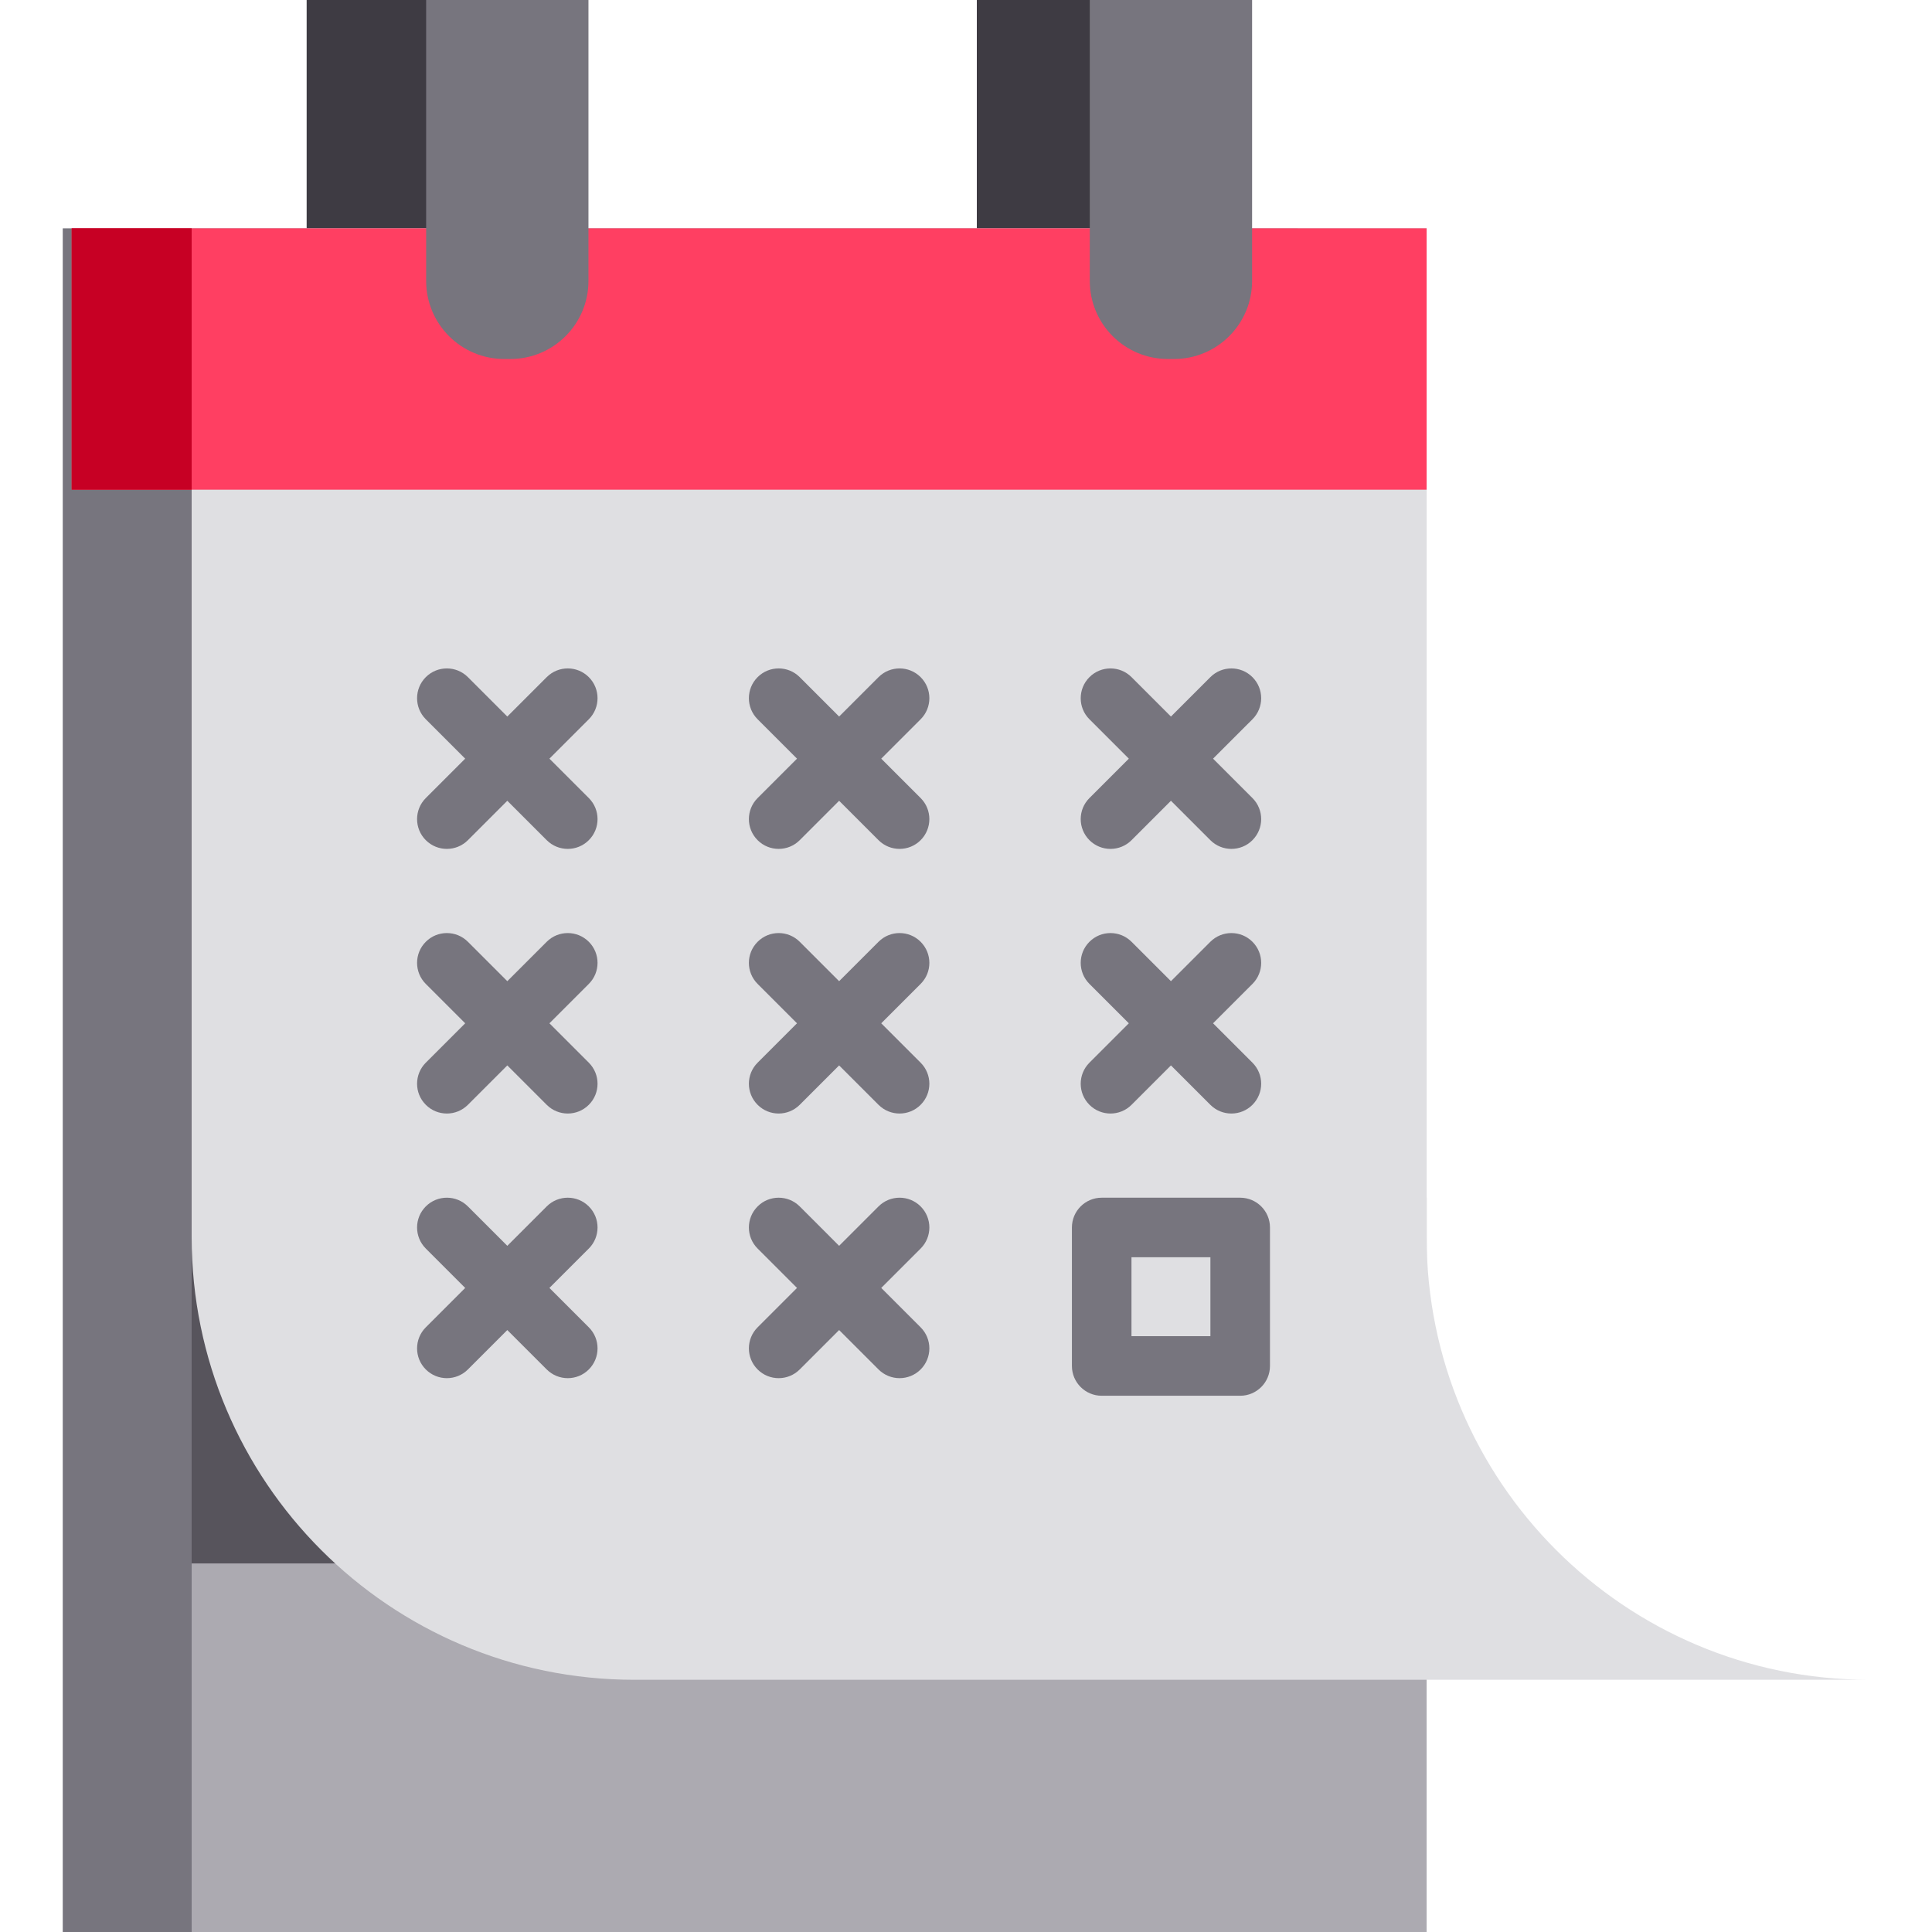
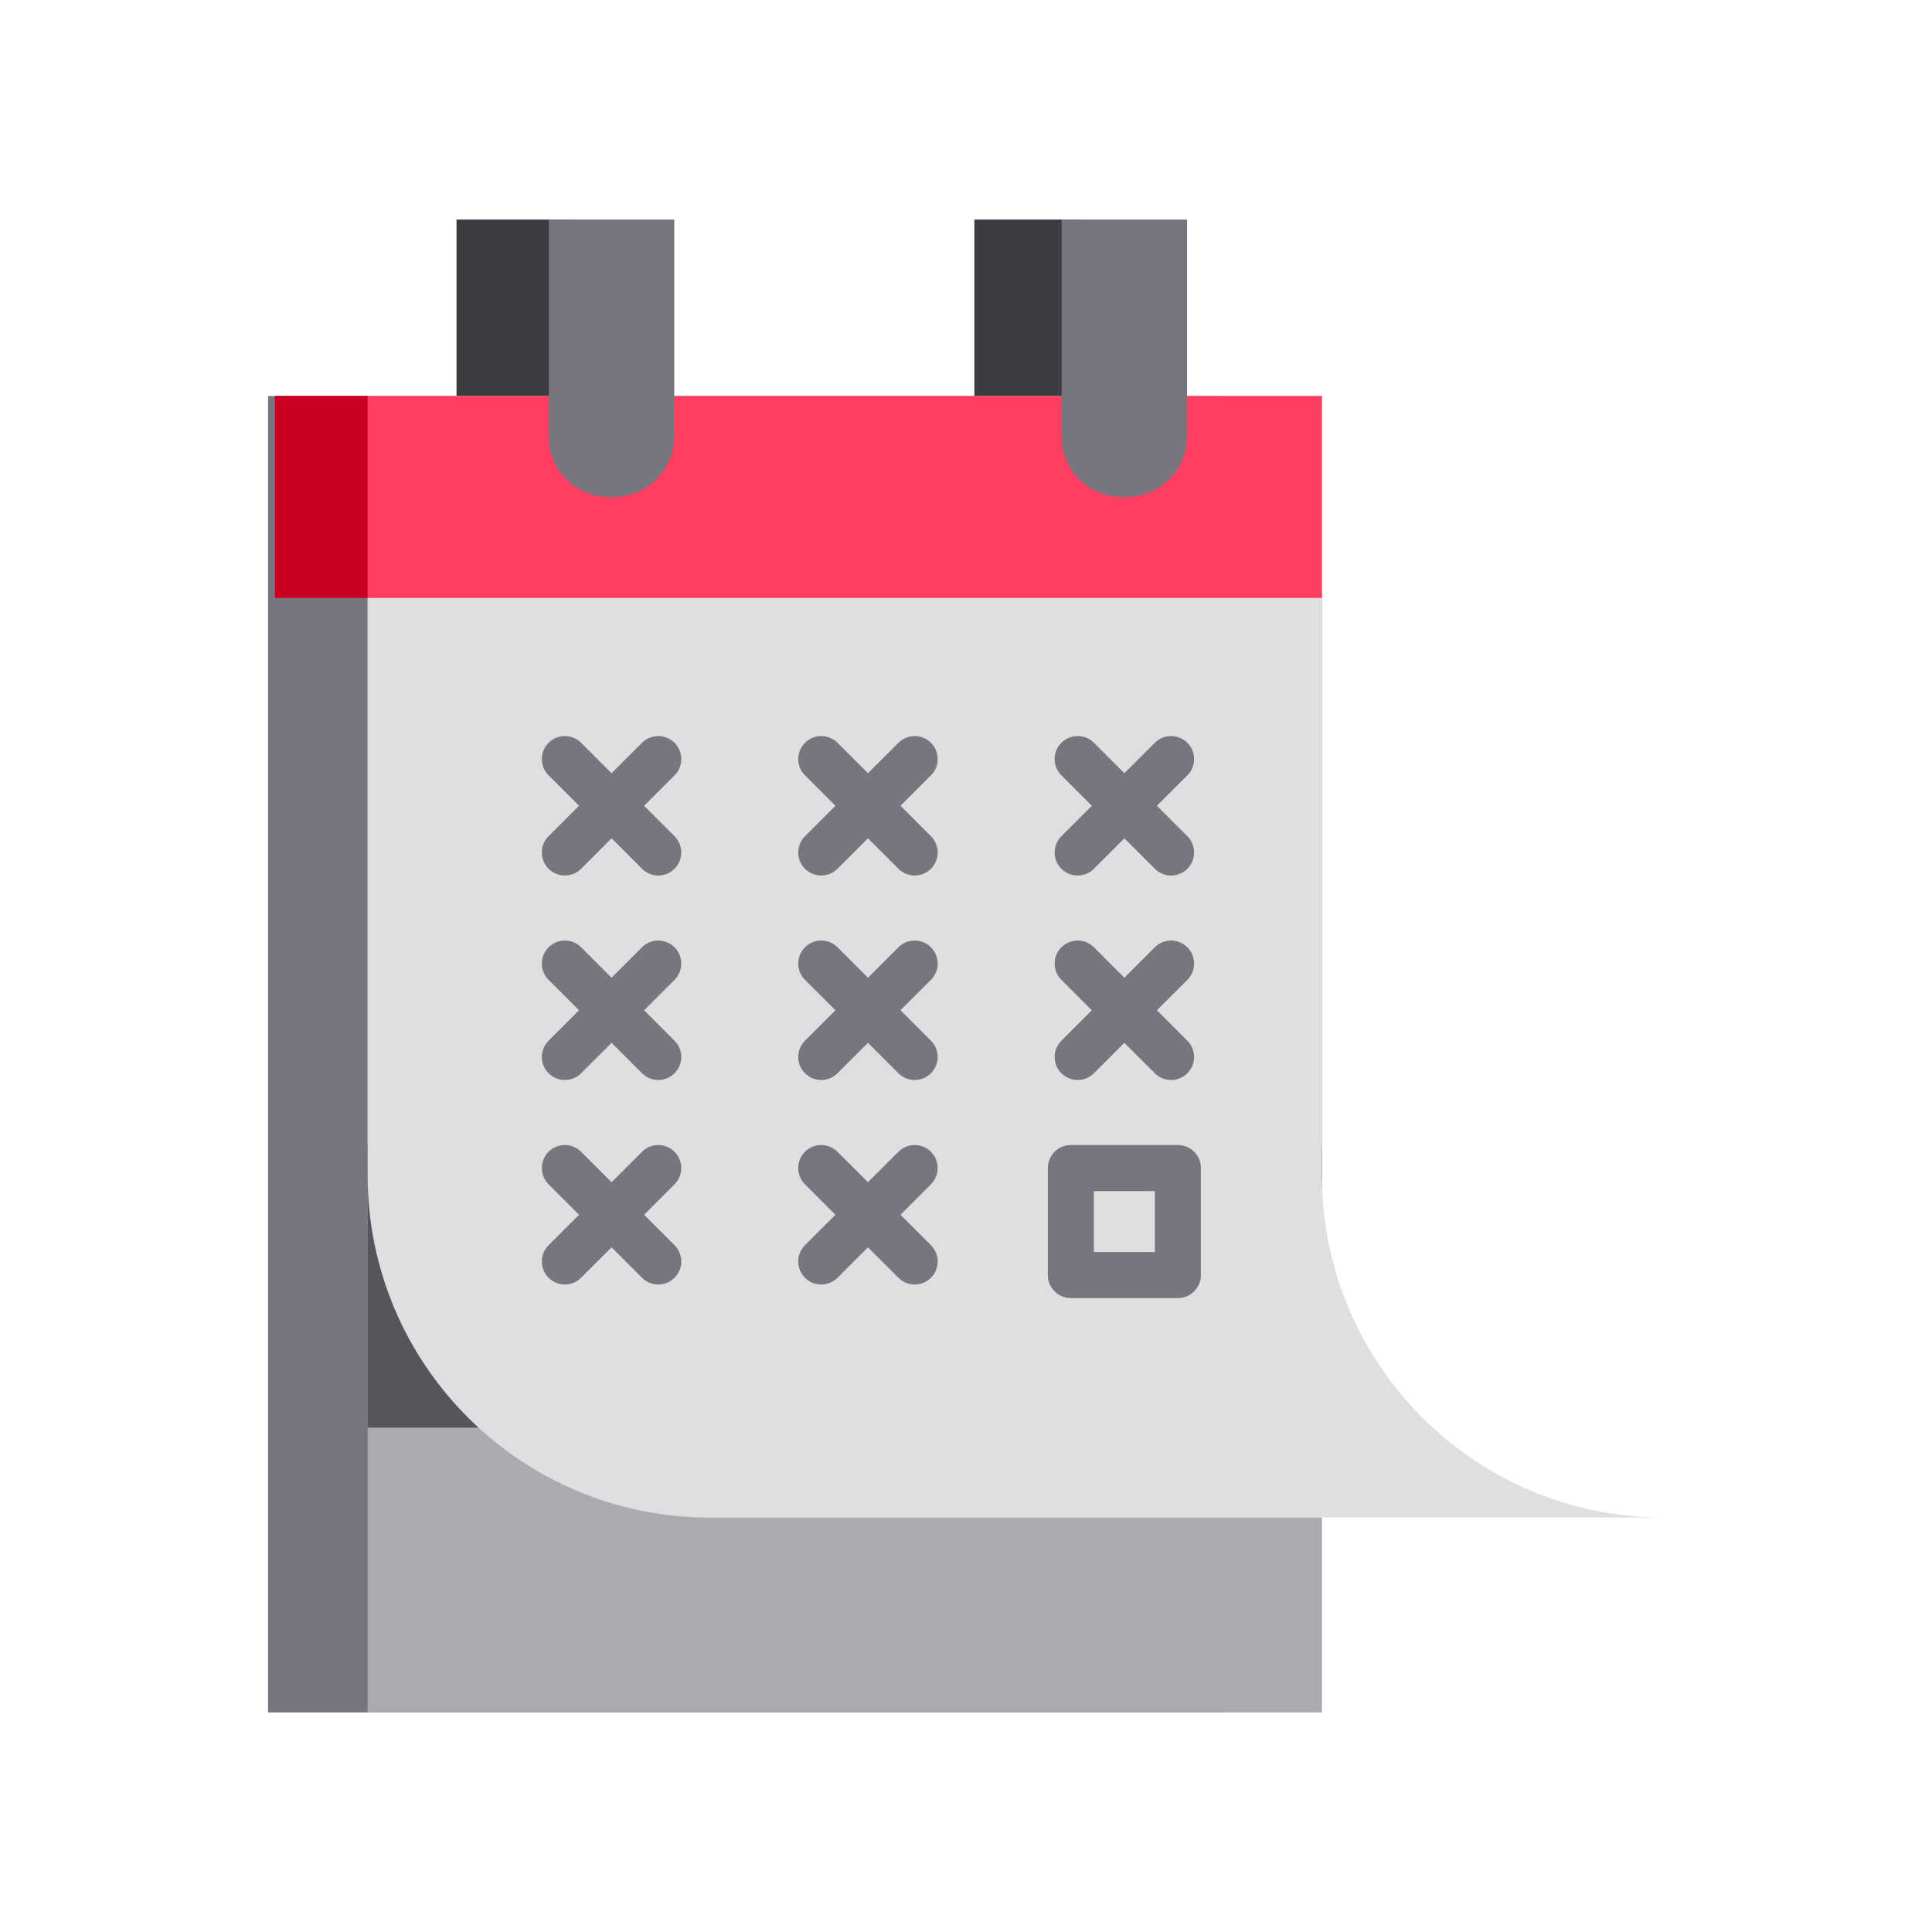
- <svg xmlns="http://www.w3.org/2000/svg" version="1.1" id="Layer_1" x="0px" y="0px" viewBox="0 0 512 512" style="enable-background:new 0 0 512 512;" xml:space="preserve">
-   <rect x="16.629" y="60.505" style="fill:#77757E;" width="327.274" height="451.494" />
-   <polygon style="fill:#ACAAB1;" points="378.068,445.16 378.068,512 50.792,512 50.792,60.505 378.068,60.505 378.068,335.504 " />
-   <rect x="50.793" y="317.404" style="fill:#57545C;" width="327.274" height="96.924" />
+ <svg xmlns="http://www.w3.org/2000/svg" version="1.1" id="Layer_1" x="0px" y="0px" width="792px" height="792px" viewBox="-90 0 792 792" enable-background="new -90 0 792 792" xml:space="preserve">
+   <rect x="19.877" y="162.322" fill="#77757E" width="391.194" height="539.677" />
+   <polygon fill="#ACAAB1" points="451.909,622.105 451.909,702 60.712,702 60.712,162.322 451.909,162.322 451.909,491.032 " />
+   <rect x="60.713" y="469.396" fill="#57545C" width="391.195" height="115.854" />
  <g>
-     <rect x="258.867" style="fill:#3E3B43;" width="36.653" height="69.881" />
-     <rect x="81.266" style="fill:#3E3B43;" width="40.441" height="73.048" />
+     <rect x="309.427" y="90" fill="#3E3B43" width="43.812" height="83.53" />
+     <rect x="97.138" y="90" fill="#3E3B43" width="48.34" height="87.315" />
  </g>
-   <path style="fill:#DFDFE2;" d="M378.068,327.857c0,64.785,52.518,117.303,117.303,117.303H168.095  c-64.785,0-117.303-52.518-117.303-117.303V60.505h327.276v237.609L378.068,327.857L378.068,327.857z" />
+   <path fill="#DFDFE2" d="M451.909,481.892c0,77.438,62.775,140.214,140.214,140.214H200.926  c-77.438,0-140.214-62.775-140.214-140.214V162.322h391.197V446.34V481.892L451.909,481.892z" />
  <g>
-     <path style="fill:#77757E;" d="M156.043,179.45c-3.082-3.081-8.079-3.081-11.16,0l-10.442,10.442L124,179.45   c-3.082-3.081-8.079-3.081-11.16,0c-3.082,3.083-3.082,8.079,0,11.161l10.441,10.441l-10.441,10.441   c-3.082,3.083-3.082,8.079,0,11.161c1.541,1.541,3.561,2.311,5.58,2.311c2.019,0,4.04-0.77,5.58-2.311l10.442-10.442l10.442,10.442   c1.541,1.541,3.561,2.311,5.58,2.311c2.019,0,4.04-0.77,5.58-2.311c3.082-3.083,3.082-8.079,0-11.161l-10.441-10.441l10.441-10.441   C159.125,187.529,159.125,182.533,156.043,179.45z" />
-     <path style="fill:#77757E;" d="M243.978,179.45c-3.082-3.081-8.079-3.081-11.16,0l-10.442,10.442l-10.442-10.442   c-3.082-3.081-8.079-3.081-11.16,0c-3.082,3.083-3.082,8.079,0,11.161l10.441,10.441l-10.441,10.441   c-3.082,3.083-3.082,8.079,0,11.161c1.541,1.541,3.561,2.311,5.58,2.311c2.019,0,4.04-0.77,5.58-2.311l10.442-10.442l10.442,10.442   c1.541,1.541,3.561,2.311,5.58,2.311s4.04-0.77,5.58-2.311c3.082-3.083,3.082-8.079,0-11.161l-10.441-10.441l10.441-10.441   C247.062,187.529,247.062,182.533,243.978,179.45z" />
-     <path style="fill:#77757E;" d="M288.711,222.655c1.54,1.541,3.561,2.311,5.58,2.311c2.019,0,4.04-0.77,5.58-2.311l10.442-10.442   l10.442,10.442c1.54,1.541,3.561,2.311,5.58,2.311c2.019,0,4.04-0.77,5.58-2.311c3.082-3.083,3.082-8.079,0-11.161l-10.441-10.441   l10.441-10.441c3.082-3.083,3.082-8.079,0-11.161c-3.082-3.081-8.079-3.081-11.16,0l-10.442,10.442l-10.442-10.442   c-3.082-3.081-8.079-3.081-11.16,0c-3.082,3.083-3.082,8.079,0,11.161l10.441,10.441l-10.441,10.441   C285.628,214.576,285.628,219.572,288.711,222.655z" />
-     <path style="fill:#77757E;" d="M156.043,249.582c-3.082-3.081-8.079-3.081-11.16,0l-10.442,10.441L124,249.582   c-3.082-3.081-8.079-3.081-11.16,0c-3.082,3.083-3.082,8.079,0,11.161l10.441,10.441l-10.441,10.441   c-3.082,3.083-3.082,8.079,0,11.161c1.541,1.54,3.561,2.311,5.58,2.311c2.019,0,4.04-0.77,5.58-2.311l10.442-10.441l10.442,10.441   c1.541,1.54,3.561,2.311,5.58,2.311c2.019,0,4.04-0.77,5.58-2.311c3.082-3.083,3.082-8.079,0-11.161l-10.441-10.441l10.441-10.441   C159.125,257.661,159.125,252.665,156.043,249.582z" />
-     <path style="fill:#77757E;" d="M243.978,249.583c-3.082-3.083-8.079-3.082-11.16-0.001l-10.442,10.442l-10.442-10.442   c-3.082-3.081-8.079-3.082-11.16,0.001c-3.082,3.082-3.082,8.078,0,11.16l10.441,10.441l-10.441,10.441   c-3.082,3.083-3.082,8.079,0,11.16c1.541,1.542,3.561,2.312,5.58,2.312c2.019,0,4.04-0.77,5.58-2.311l10.442-10.442l10.442,10.442   c1.541,1.54,3.561,2.311,5.58,2.311s4.04-0.77,5.58-2.312c3.082-3.082,3.082-8.078,0-11.16l-10.441-10.441l10.441-10.441   C247.062,257.661,247.062,252.665,243.978,249.583z" />
-     <path style="fill:#77757E;" d="M288.711,292.787c1.54,1.54,3.561,2.311,5.58,2.311c2.019,0,4.04-0.77,5.58-2.311l10.442-10.441   l10.442,10.441c1.54,1.54,3.561,2.311,5.58,2.311c2.019,0,4.04-0.77,5.58-2.311c3.082-3.083,3.082-8.079,0-11.161l-10.441-10.441   l10.441-10.441c3.082-3.083,3.082-8.079,0-11.161c-3.082-3.081-8.079-3.081-11.16,0l-10.442,10.441l-10.442-10.441   c-3.082-3.081-8.079-3.081-11.16,0c-3.082,3.083-3.082,8.079,0,11.161l10.441,10.441l-10.441,10.441   C285.628,284.707,285.628,289.703,288.711,292.787z" />
-     <path style="fill:#77757E;" d="M156.043,319.714c-3.082-3.081-8.079-3.081-11.16,0l-10.442,10.442L124,319.714   c-3.082-3.081-8.079-3.081-11.16,0c-3.082,3.083-3.082,8.079,0,11.161l10.441,10.441l-10.441,10.441   c-3.082,3.083-3.082,8.079,0,11.161c1.541,1.54,3.561,2.311,5.58,2.311c2.019,0,4.04-0.77,5.58-2.311l10.442-10.442l10.442,10.442   c1.541,1.54,3.561,2.311,5.58,2.311c2.019,0,4.04-0.77,5.58-2.311c3.082-3.083,3.082-8.079,0-11.161l-10.441-10.441l10.441-10.441   C159.125,327.793,159.125,322.797,156.043,319.714z" />
-     <path style="fill:#77757E;" d="M243.978,319.714c-3.082-3.081-8.079-3.081-11.16,0l-10.442,10.442l-10.442-10.442   c-3.082-3.081-8.079-3.081-11.16,0c-3.082,3.083-3.082,8.079,0,11.161l10.441,10.441l-10.441,10.441   c-3.082,3.083-3.082,8.079,0,11.161c1.541,1.54,3.561,2.311,5.58,2.311c2.019,0,4.04-0.77,5.58-2.311l10.442-10.442l10.442,10.442   c1.541,1.54,3.561,2.311,5.58,2.311s4.04-0.77,5.58-2.311c3.082-3.083,3.082-8.079,0-11.161l-10.441-10.441l10.441-10.441   C247.062,327.793,247.062,322.797,243.978,319.714z" />
-     <path style="fill:#77757E;" d="M328.663,317.403h-36.702c-4.358,0-7.892,3.532-7.892,7.892v36.702c0,4.359,3.534,7.892,7.892,7.892   h36.702c4.358,0,7.892-3.532,7.892-7.892v-36.702C336.555,320.936,333.022,317.403,328.663,317.403z M320.771,354.105h-20.918   v-20.918h20.918V354.105z" />
+     <path fill="#77757E" d="M186.52,304.499c-3.684-3.683-9.657-3.683-13.339,0l-12.481,12.481l-12.48-12.481   c-3.684-3.683-9.657-3.683-13.34,0c-3.684,3.685-3.684,9.657,0,13.341l12.48,12.48l-12.48,12.48c-3.684,3.685-3.684,9.657,0,13.341   c1.842,1.842,4.257,2.762,6.67,2.762c2.414,0,4.829-0.92,6.67-2.762L160.7,343.66l12.481,12.481   c1.842,1.842,4.256,2.762,6.67,2.762c2.413,0,4.829-0.92,6.67-2.762c3.684-3.685,3.684-9.657,0-13.341l-12.48-12.48l12.48-12.48   C190.204,314.156,190.204,308.184,186.52,304.499z" />
+     <path fill="#77757E" d="M291.63,304.499c-3.684-3.683-9.657-3.683-13.34,0l-12.481,12.481l-12.481-12.481   c-3.684-3.683-9.657-3.683-13.339,0c-3.684,3.685-3.684,9.657,0,13.341l12.48,12.48l-12.48,12.48   c-3.684,3.685-3.684,9.657,0,13.341c1.842,1.842,4.256,2.762,6.67,2.762c2.413,0,4.829-0.92,6.669-2.762l12.481-12.481   l12.481,12.481c1.842,1.842,4.257,2.762,6.67,2.762c2.414,0,4.829-0.92,6.67-2.762c3.684-3.685,3.684-9.657,0-13.341l-12.48-12.48   l12.48-12.48C295.316,314.156,295.316,308.184,291.63,304.499z" />
+     <path fill="#77757E" d="M345.1,356.142c1.841,1.842,4.257,2.763,6.67,2.763s4.829-0.92,6.67-2.763l12.481-12.481l12.481,12.481   c1.841,1.842,4.257,2.763,6.67,2.763s4.829-0.92,6.67-2.763c3.684-3.685,3.684-9.657,0-13.341l-12.48-12.48l12.48-12.48   c3.684-3.685,3.684-9.657,0-13.341c-3.684-3.683-9.657-3.683-13.34,0l-12.481,12.481L358.439,304.5   c-3.684-3.683-9.657-3.683-13.34,0c-3.684,3.685-3.684,9.657,0,13.341l12.48,12.48l-12.48,12.48   C341.415,346.485,341.415,352.457,345.1,356.142z" />
+     <path fill="#77757E" d="M186.52,388.329c-3.684-3.683-9.657-3.683-13.339,0l-12.481,12.48l-12.48-12.48   c-3.684-3.683-9.657-3.683-13.34,0c-3.684,3.685-3.684,9.657,0,13.34l12.48,12.48l-12.48,12.48c-3.684,3.686-3.684,9.657,0,13.341   c1.842,1.841,4.257,2.763,6.67,2.763c2.414,0,4.829-0.921,6.67-2.763l12.481-12.48l12.481,12.48   c1.842,1.841,4.256,2.763,6.67,2.763c2.413,0,4.829-0.921,6.67-2.763c3.684-3.686,3.684-9.657,0-13.341l-12.48-12.48l12.48-12.48   C190.204,397.985,190.204,392.014,186.52,388.329z" />
+     <path fill="#77757E" d="M291.63,388.33c-3.684-3.685-9.657-3.684-13.34-0.001l-12.481,12.481l-12.481-12.481   c-3.684-3.683-9.657-3.684-13.339,0.001c-3.684,3.684-3.684,9.656,0,13.339l12.48,12.48l-12.48,12.48   c-3.684,3.686-3.684,9.657,0,13.34c1.842,1.843,4.256,2.764,6.67,2.764c2.413,0,4.829-0.921,6.669-2.763l12.481-12.481   l12.481,12.481c1.842,1.841,4.257,2.763,6.67,2.763c2.414,0,4.829-0.921,6.67-2.764c3.684-3.685,3.684-9.656,0-13.34l-12.48-12.48   l12.48-12.48C295.316,397.985,295.316,392.014,291.63,388.33z" />
+     <path fill="#77757E" d="M345.1,439.972c1.841,1.841,4.257,2.763,6.67,2.763s4.829-0.921,6.67-2.763l12.481-12.48l12.481,12.48   c1.841,1.841,4.257,2.763,6.67,2.763s4.829-0.921,6.67-2.763c3.684-3.685,3.684-9.656,0-13.341l-12.48-12.48l12.48-12.479   c3.684-3.686,3.684-9.657,0-13.341c-3.684-3.683-9.657-3.683-13.34,0l-12.481,12.48l-12.481-12.48   c-3.684-3.683-9.657-3.683-13.34,0c-3.684,3.685-3.684,9.657,0,13.341l12.48,12.479l-12.48,12.48   C341.415,430.313,341.415,436.285,345.1,439.972z" />
+     <path fill="#77757E" d="M186.52,472.158c-3.684-3.683-9.657-3.683-13.339,0l-12.481,12.481l-12.48-12.481   c-3.684-3.683-9.657-3.683-13.34,0c-3.684,3.686-3.684,9.657,0,13.341l12.48,12.48l-12.48,12.48c-3.684,3.685-3.684,9.656,0,13.341   c1.842,1.841,4.257,2.762,6.67,2.762c2.414,0,4.829-0.92,6.67-2.762l12.481-12.481l12.481,12.481   c1.842,1.841,4.256,2.762,6.67,2.762c2.413,0,4.829-0.92,6.67-2.762c3.684-3.686,3.684-9.657,0-13.341l-12.48-12.48l12.48-12.48   C190.204,481.815,190.204,475.844,186.52,472.158z" />
+     <path fill="#77757E" d="M291.63,472.158c-3.684-3.683-9.657-3.683-13.34,0l-12.481,12.481l-12.481-12.481   c-3.684-3.683-9.657-3.683-13.339,0c-3.684,3.686-3.684,9.657,0,13.341l12.48,12.48l-12.48,12.48   c-3.684,3.685-3.684,9.656,0,13.341c1.842,1.841,4.256,2.762,6.67,2.762c2.413,0,4.829-0.92,6.669-2.762l12.481-12.481   l12.481,12.481c1.842,1.841,4.257,2.762,6.67,2.762c2.414,0,4.829-0.92,6.67-2.762c3.684-3.686,3.684-9.657,0-13.341l-12.48-12.48   l12.48-12.48C295.316,481.815,295.316,475.844,291.63,472.158z" />
+     <path fill="#77757E" d="M392.855,469.396h-43.871c-5.209,0-9.434,4.222-9.434,9.434v43.87c0,5.211,4.225,9.434,9.434,9.434h43.871   c5.209,0,9.433-4.222,9.433-9.434v-43.87C402.288,473.619,398.065,469.396,392.855,469.396z M383.422,513.267h-25.004v-25.004   h25.004V513.267z" />
  </g>
-   <rect x="18.993" y="60.505" style="fill:#FF3F62;" width="359.074" height="69.266" />
+   <rect x="22.703" y="162.322" fill="#FF3F62" width="429.206" height="82.794" />
  <g>
-     <path style="fill:#77757E;" d="M135.254,95.139h-1.626c-11.43,0-20.695-9.265-20.695-20.695V0h43.014v74.444   C155.947,85.874,146.682,95.139,135.254,95.139z" />
-     <path style="fill:#77757E;" d="M311.125,95.139H309.5c-11.43,0-20.695-9.265-20.695-20.695V0h43.014v74.444   C331.82,85.874,322.555,95.139,311.125,95.139z" />
+     <path fill="#77757E" d="M161.671,203.721h-1.944c-13.662,0-24.737-11.074-24.737-24.737V90h51.415v88.984   C186.405,192.646,175.331,203.721,161.671,203.721z" />
+     <path fill="#77757E" d="M371.892,203.721h-1.942c-13.662,0-24.737-11.074-24.737-24.737V90h51.415v88.984   C396.629,192.646,385.554,203.721,371.892,203.721z" />
  </g>
-   <rect x="18.993" y="60.505" style="fill:#C70024;" width="31.799" height="69.266" />
-   <g>
- </g>
-   <g>
- </g>
-   <g>
- </g>
-   <g>
- </g>
-   <g>
- </g>
-   <g>
- </g>
-   <g>
- </g>
-   <g>
- </g>
-   <g>
- </g>
-   <g>
- </g>
-   <g>
- </g>
-   <g>
- </g>
-   <g>
- </g>
-   <g>
- </g>
-   <g>
- </g>
+   <rect x="22.703" y="162.322" fill="#C70024" width="38.01" height="82.794" />
</svg>
